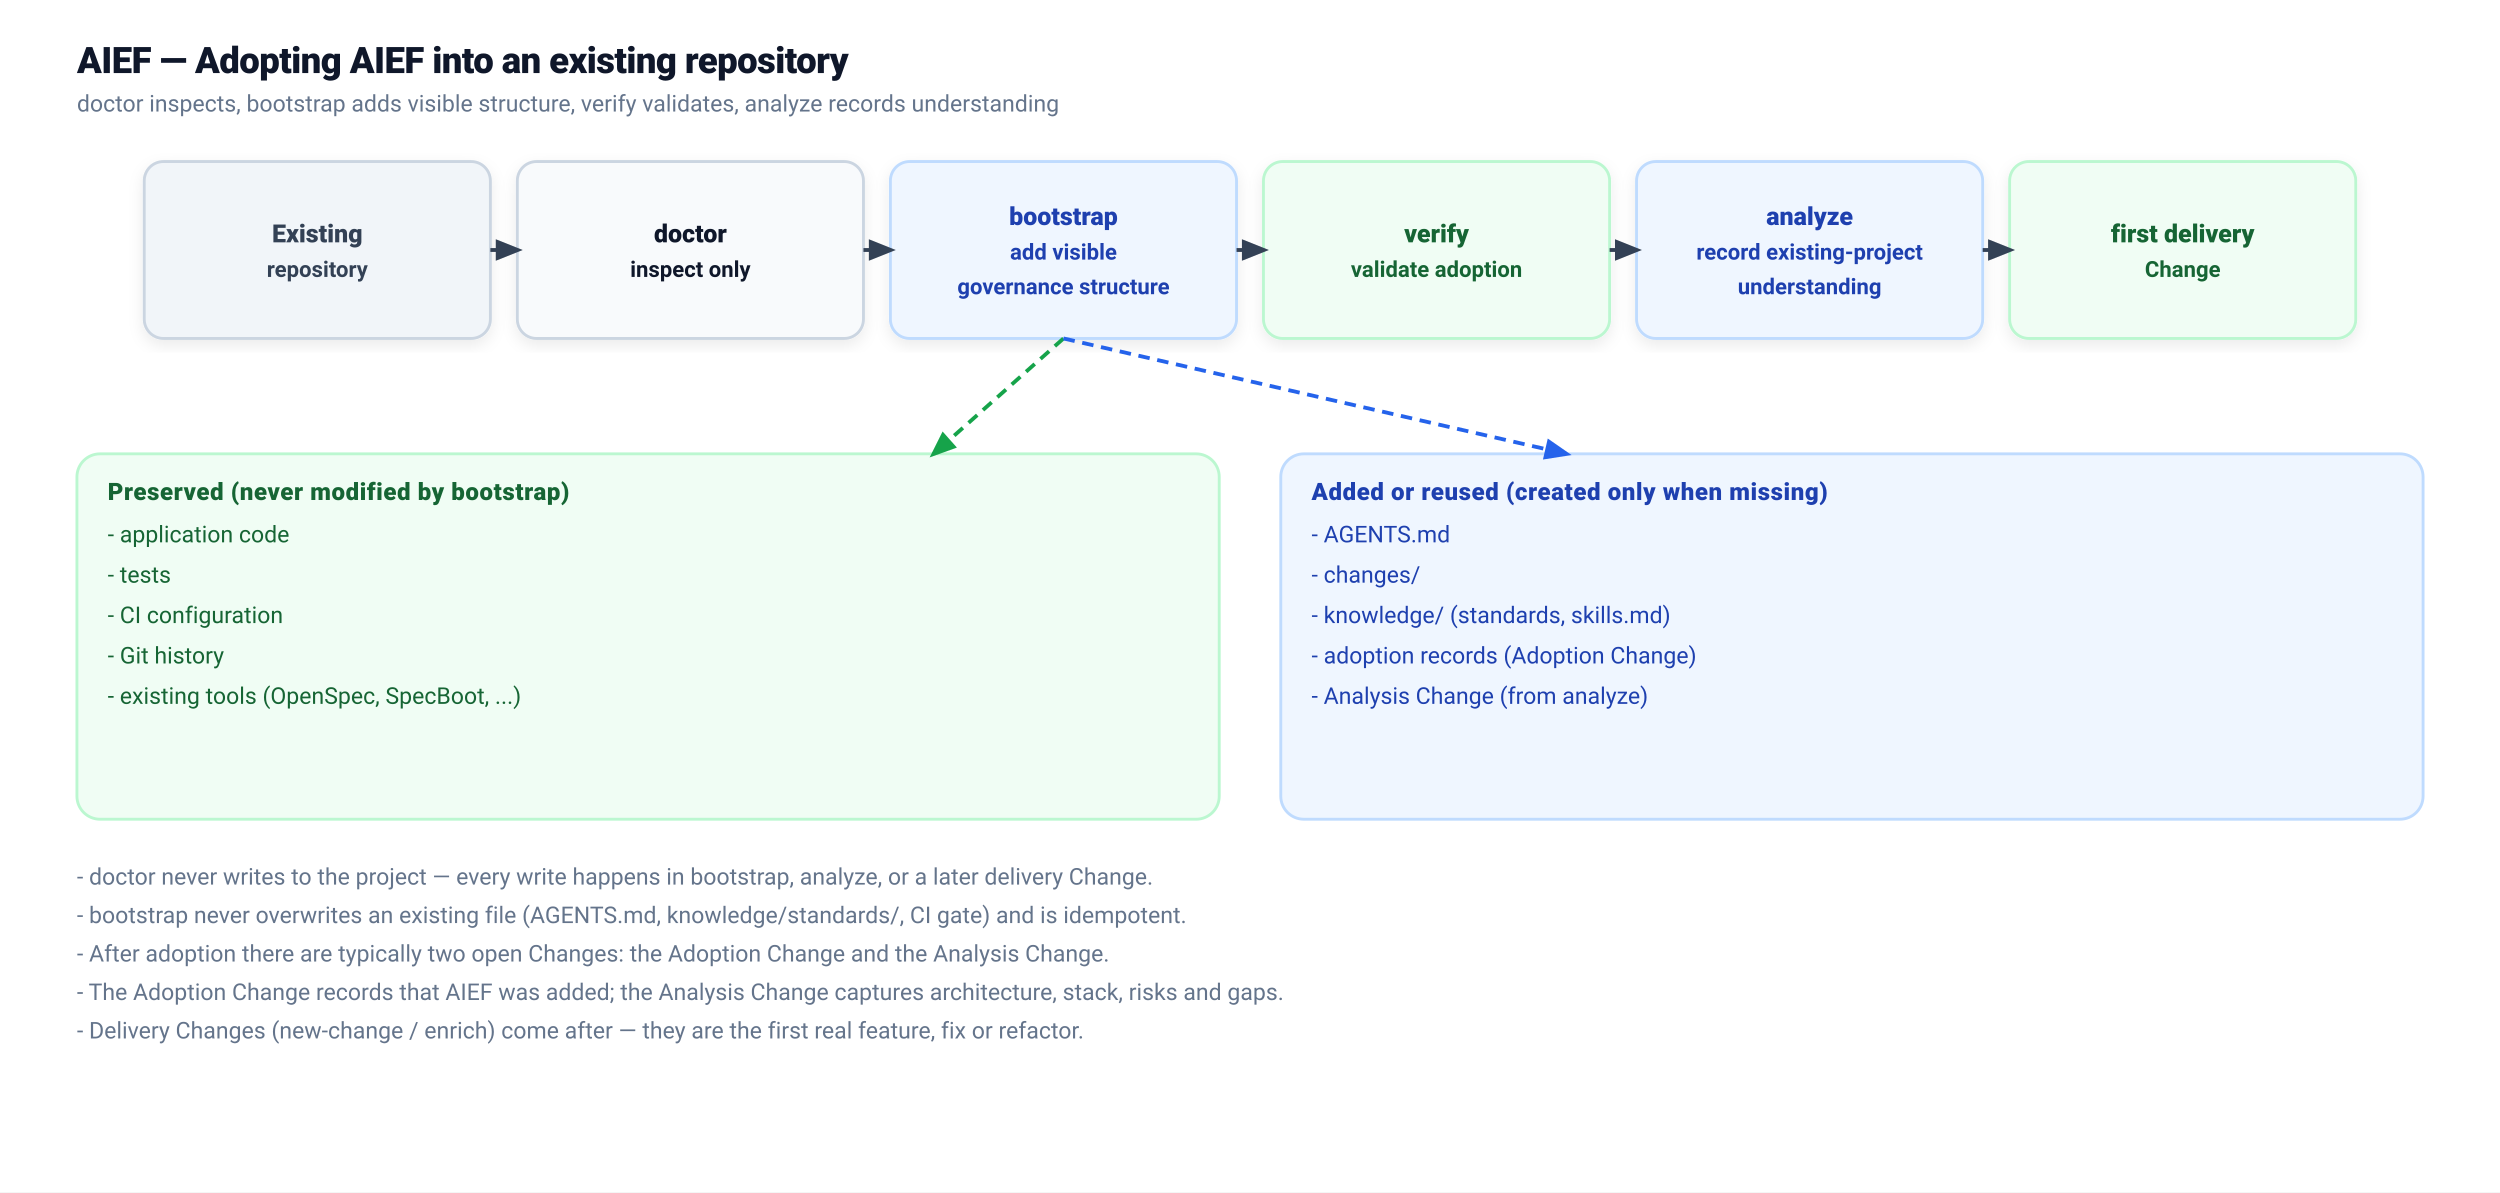
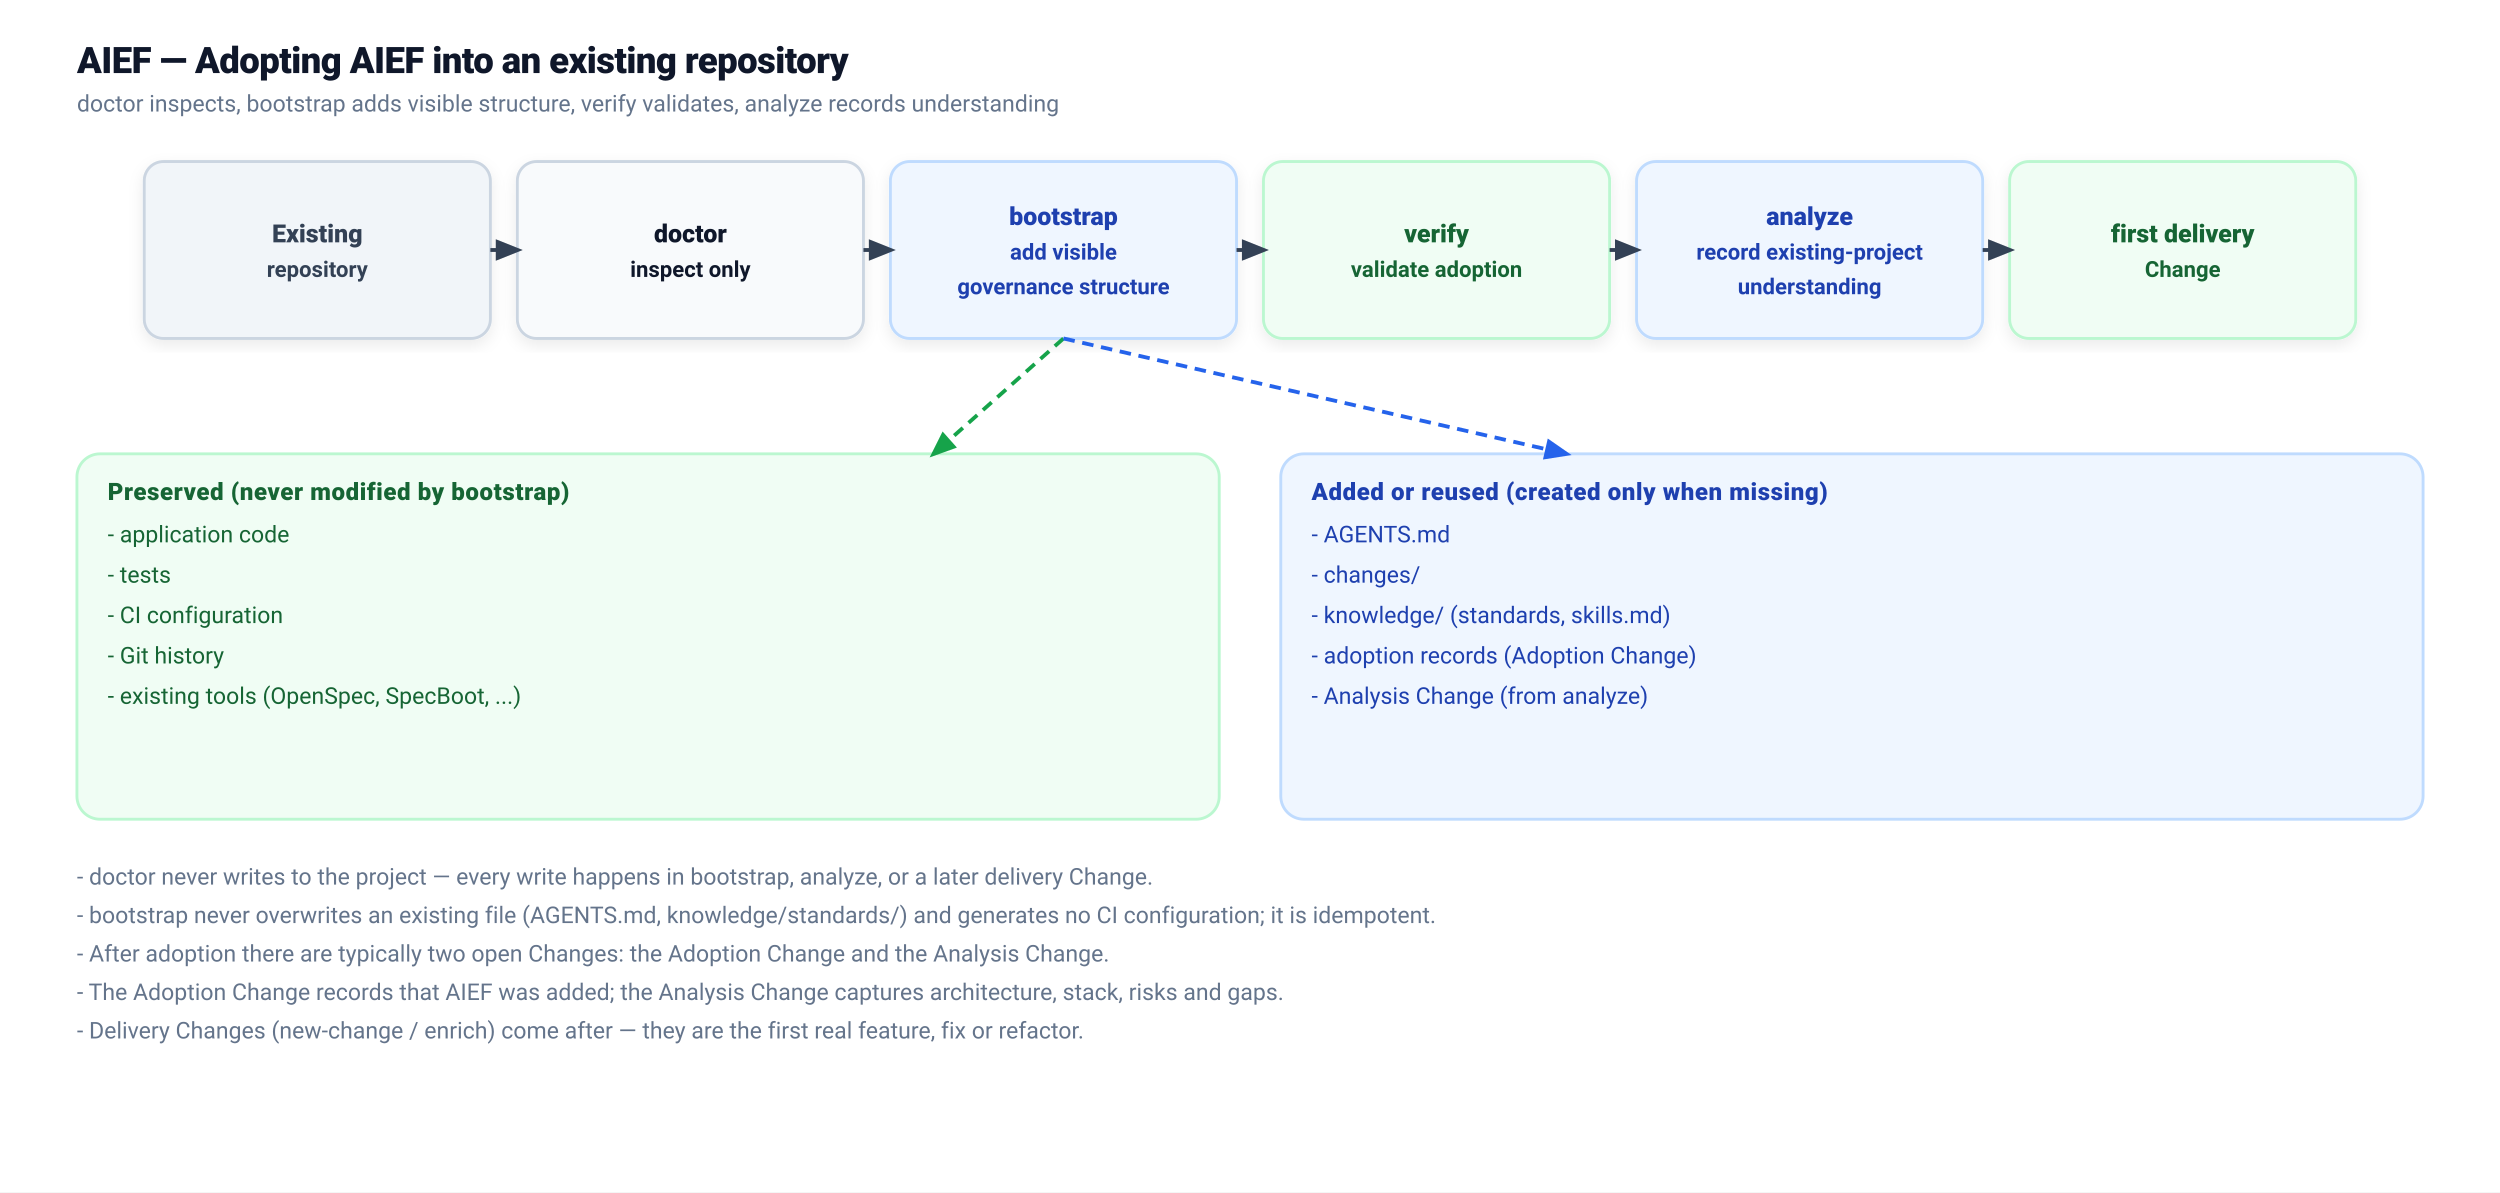
<svg xmlns="http://www.w3.org/2000/svg" viewBox="0 0 1300 620" width="1300" height="620" role="img" aria-labelledby="aw-title aw-desc" style="background-color:#ffffff;font-family:-apple-system, BlinkMacSystemFont, 'Segoe UI', Roboto, Helvetica, Arial, sans-serif">
  <defs>
    <filter id="card-shadow" x="-8%" y="-8%" width="116%" height="116%">
      <feDropShadow dx="0" dy="3" stdDeviation="4" flood-color="#0f172a" flood-opacity="0.08" />
    </filter>
    <marker id="arrow-slate" viewBox="0 0 10 10" refX="8" refY="5" markerWidth="7" markerHeight="7" orient="auto-start-reverse">
      <path d="M 0 1 L 10 5 L 0 9 z" fill="#334155" />
    </marker>
    <marker id="arrow-blue" viewBox="0 0 10 10" refX="8" refY="5" markerWidth="7" markerHeight="7" orient="auto-start-reverse">
      <path d="M 0 1 L 10 5 L 0 9 z" fill="#2563eb" />
    </marker>
    <marker id="arrow-violet" viewBox="0 0 10 10" refX="8" refY="5" markerWidth="7" markerHeight="7" orient="auto-start-reverse">
      <path d="M 0 1 L 10 5 L 0 9 z" fill="#7c3aed" />
    </marker>
    <marker id="arrow-green" viewBox="0 0 10 10" refX="8" refY="5" markerWidth="7" markerHeight="7" orient="auto-start-reverse">
      <path d="M 0 1 L 10 5 L 0 9 z" fill="#16a34a" />
    </marker>
    <marker id="arrow-amber" viewBox="0 0 10 10" refX="8" refY="5" markerWidth="7" markerHeight="7" orient="auto-start-reverse">
      <path d="M 0 1 L 10 5 L 0 9 z" fill="#d97706" />
    </marker>
    <marker id="arrow-red" viewBox="0 0 10 10" refX="8" refY="5" markerWidth="7" markerHeight="7" orient="auto-start-reverse">
      <path d="M 0 1 L 10 5 L 0 9 z" fill="#dc2626" />
    </marker>
    <marker id="arrow-gray" viewBox="0 0 10 10" refX="8" refY="5" markerWidth="7" markerHeight="7" orient="auto-start-reverse">
      <path d="M 0 1 L 10 5 L 0 9 z" fill="#64748b" />
    </marker>
  </defs>
  <rect width="1300" height="620" fill="#ffffff" />
  <text x="40" y="38" font-size="19" font-weight="800" fill="#0f172a" letter-spacing="-0.3px">AIEF — Adopting AIEF into an existing repository</text>
  <text x="40" y="58" font-size="12" fill="#64748b">doctor inspects, bootstrap adds visible structure, verify validates, analyze records understanding</text>
  <g transform="translate(75.0,84)">
    <rect width="180" height="92" rx="10" fill="#f1f5f9" stroke="#cbd5e1" stroke-width="1.5" filter="url(#card-shadow)" />
    <text x="90.0" y="42.0" font-size="13" font-weight="800" fill="#334155" text-anchor="middle">Existing</text>
    <text x="90.0" y="60.0" font-size="11.5" font-weight="600" fill="#334155" text-anchor="middle">repository</text>
  </g>
  <g transform="translate(269.0,84)">
    <rect width="180" height="92" rx="10" fill="#f8fafc" stroke="#cbd5e1" stroke-width="1.5" filter="url(#card-shadow)" />
    <text x="90.0" y="42.0" font-size="13" font-weight="800" fill="#0f172a" text-anchor="middle">doctor</text>
    <text x="90.0" y="60.0" font-size="11.5" font-weight="600" fill="#0f172a" text-anchor="middle">inspect only</text>
  </g>
  <g transform="translate(463.0,84)">
    <rect width="180" height="92" rx="10" fill="#eff6ff" stroke="#bfdbfe" stroke-width="1.5" filter="url(#card-shadow)" />
    <text x="90.0" y="33.0" font-size="13" font-weight="800" fill="#1e40af" text-anchor="middle">bootstrap</text>
    <text x="90.0" y="51.0" font-size="11.5" font-weight="600" fill="#1e40af" text-anchor="middle">add visible</text>
    <text x="90.0" y="69.0" font-size="11.5" font-weight="600" fill="#1e40af" text-anchor="middle">governance structure</text>
  </g>
  <g transform="translate(657.0,84)">
    <rect width="180" height="92" rx="10" fill="#f0fdf4" stroke="#bbf7d0" stroke-width="1.5" filter="url(#card-shadow)" />
    <text x="90.0" y="42.0" font-size="13" font-weight="800" fill="#166534" text-anchor="middle">verify</text>
    <text x="90.0" y="60.0" font-size="11.5" font-weight="600" fill="#166534" text-anchor="middle">validate adoption</text>
  </g>
  <g transform="translate(851.0,84)">
    <rect width="180" height="92" rx="10" fill="#eff6ff" stroke="#bfdbfe" stroke-width="1.5" filter="url(#card-shadow)" />
    <text x="90.0" y="33.0" font-size="13" font-weight="800" fill="#1e40af" text-anchor="middle">analyze</text>
    <text x="90.0" y="51.0" font-size="11.5" font-weight="600" fill="#1e40af" text-anchor="middle">record existing-project</text>
    <text x="90.0" y="69.0" font-size="11.5" font-weight="600" fill="#1e40af" text-anchor="middle">understanding</text>
  </g>
  <g transform="translate(1045.0,84)">
    <rect width="180" height="92" rx="10" fill="#f0fdf4" stroke="#bbf7d0" stroke-width="1.5" filter="url(#card-shadow)" />
    <text x="90.0" y="42.0" font-size="13" font-weight="800" fill="#166534" text-anchor="middle">first delivery</text>
    <text x="90.0" y="60.0" font-size="11.5" font-weight="600" fill="#166534" text-anchor="middle">Change</text>
  </g>
  <path d="M 255.0 130.0 L 269.0 130.0" fill="none" stroke="#334155" stroke-width="2" marker-end="url(#arrow-slate)" />
  <path d="M 449.0 130.0 L 463.0 130.0" fill="none" stroke="#334155" stroke-width="2" marker-end="url(#arrow-slate)" />
  <path d="M 643.0 130.0 L 657.0 130.0" fill="none" stroke="#334155" stroke-width="2" marker-end="url(#arrow-slate)" />
  <path d="M 837.0 130.0 L 851.0 130.0" fill="none" stroke="#334155" stroke-width="2" marker-end="url(#arrow-slate)" />
  <path d="M 1031.0 130.0 L 1045.0 130.0" fill="none" stroke="#334155" stroke-width="2" marker-end="url(#arrow-slate)" />
  <g transform="translate(40,236)">
    <rect width="594.0" height="190" rx="12" fill="#f0fdf4" stroke="#bbf7d0" stroke-width="1.5" stroke-dasharray="0" />
    <text x="16" y="24" font-size="12.5" font-weight="800" fill="#166534" letter-spacing="0.3px">Preserved (never modified by bootstrap)</text>
  </g>
  <text x="56" y="282" font-size="12" fill="#166534">- application code</text>
  <text x="56" y="303" font-size="12" fill="#166534">- tests</text>
  <text x="56" y="324" font-size="12" fill="#166534">- CI configuration</text>
  <text x="56" y="345" font-size="12" fill="#166534">- Git history</text>
  <text x="56" y="366" font-size="12" fill="#166534">- existing tools (OpenSpec, SpecBoot, ...)</text>
  <g transform="translate(666.0,236)">
    <rect width="594.0" height="190" rx="12" fill="#eff6ff" stroke="#bfdbfe" stroke-width="1.5" stroke-dasharray="0" />
    <text x="16" y="24" font-size="12.5" font-weight="800" fill="#1e40af" letter-spacing="0.3px">Added or reused (created only when missing)</text>
  </g>
  <text x="682.0" y="282" font-size="12" fill="#1e40af">- AGENTS.md</text>
  <text x="682.0" y="303" font-size="12" fill="#1e40af">- changes/</text>
  <text x="682.0" y="324" font-size="12" fill="#1e40af">- knowledge/ (standards, skills.md)</text>
  <text x="682.0" y="345" font-size="12" fill="#1e40af">- adoption records (Adoption Change)</text>
  <text x="682.0" y="366" font-size="12" fill="#1e40af">- Analysis Change (from analyze)</text>
  <path d="M 553.0 176 L 485.5 236" fill="none" stroke="#16a34a" stroke-width="2" stroke-dasharray="6,4" marker-end="url(#arrow-green)" />
  <path d="M 553.0 176 L 814.5 236" fill="none" stroke="#2563eb" stroke-width="2" stroke-dasharray="6,4" marker-end="url(#arrow-blue)" />
  <text x="40" y="460" font-size="12" fill="#64748b">- doctor never writes to the project — every write happens in bootstrap, analyze, or a later delivery Change.</text>
-   <text x="40" y="480" font-size="12" fill="#64748b">- bootstrap never overwrites an existing file (AGENTS.md, knowledge/standards/, CI gate) and is idempotent.</text>
+   <text x="40" y="480" font-size="12" fill="#64748b">- bootstrap never overwrites an existing file (AGENTS.md, knowledge/standards/) and generates no CI configuration; it is idempotent.</text>
  <text x="40" y="500" font-size="12" fill="#64748b">- After adoption there are typically two open Changes: the Adoption Change and the Analysis Change.</text>
  <text x="40" y="520" font-size="12" fill="#64748b">- The Adoption Change records that AIEF was added; the Analysis Change captures architecture, stack, risks and gaps.</text>
  <text x="40" y="540" font-size="12" fill="#64748b">- Delivery Changes (new-change / enrich) come after — they are the first real feature, fix or refactor.</text>
</svg>
